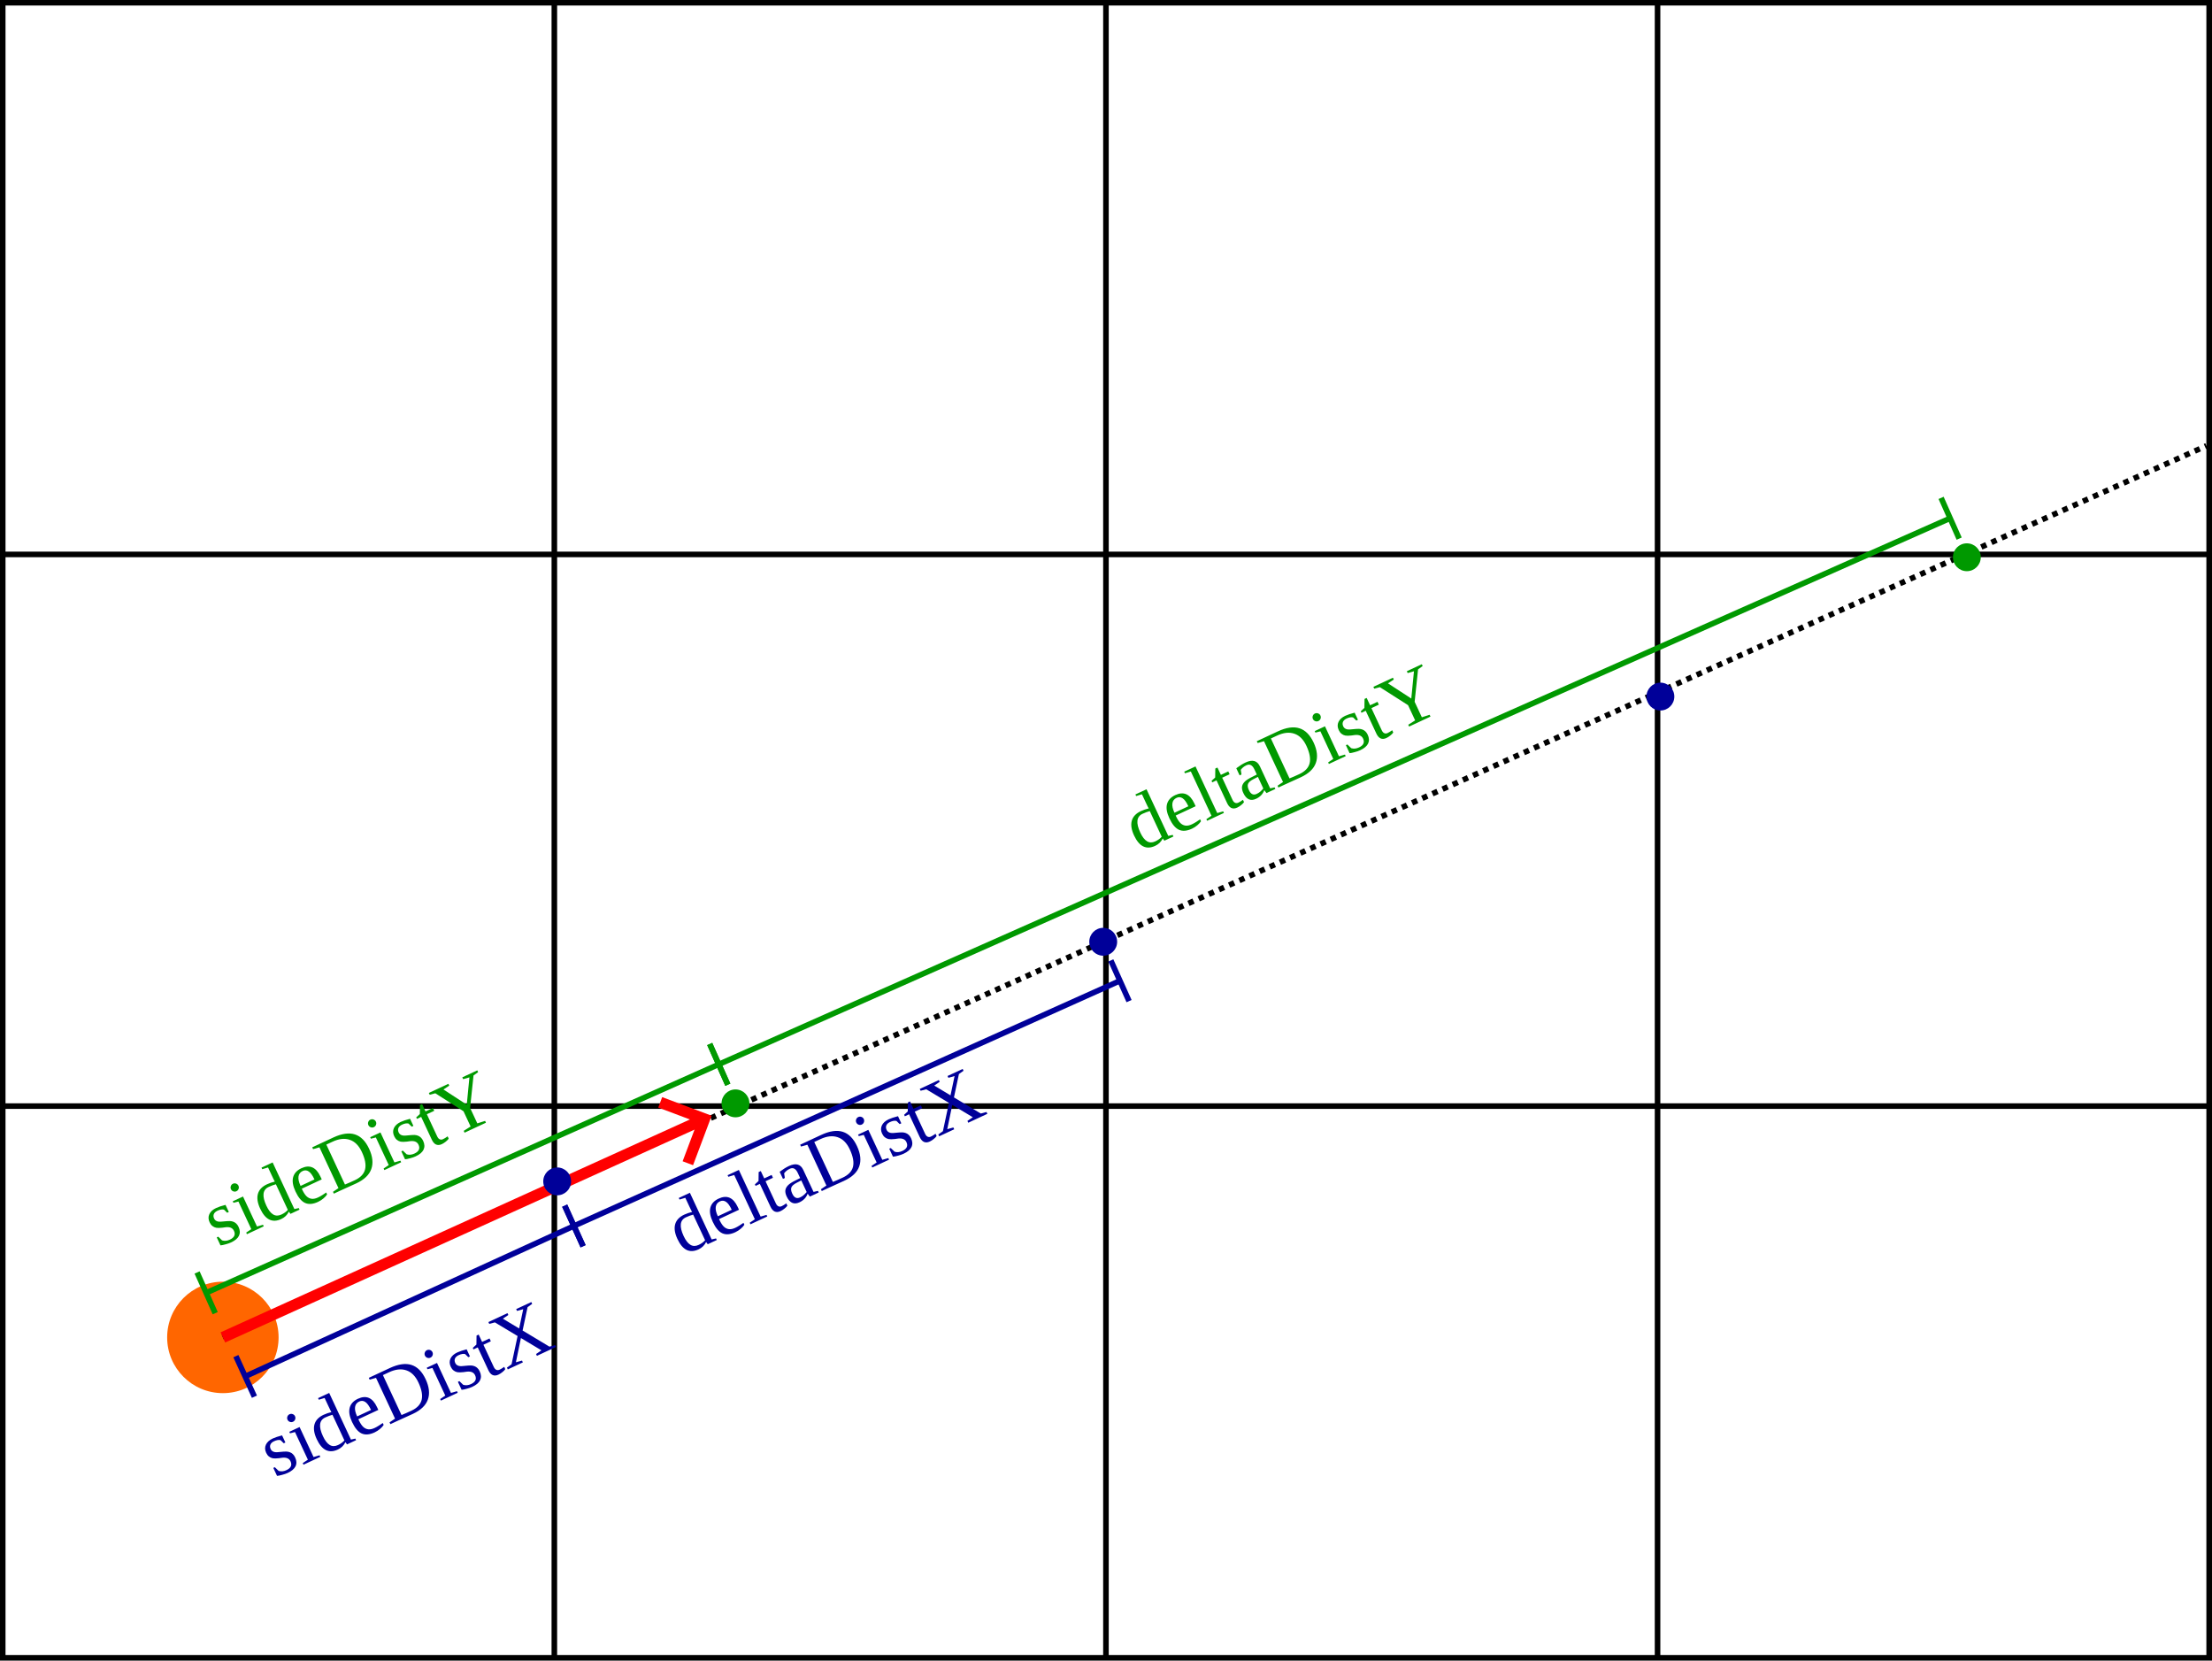
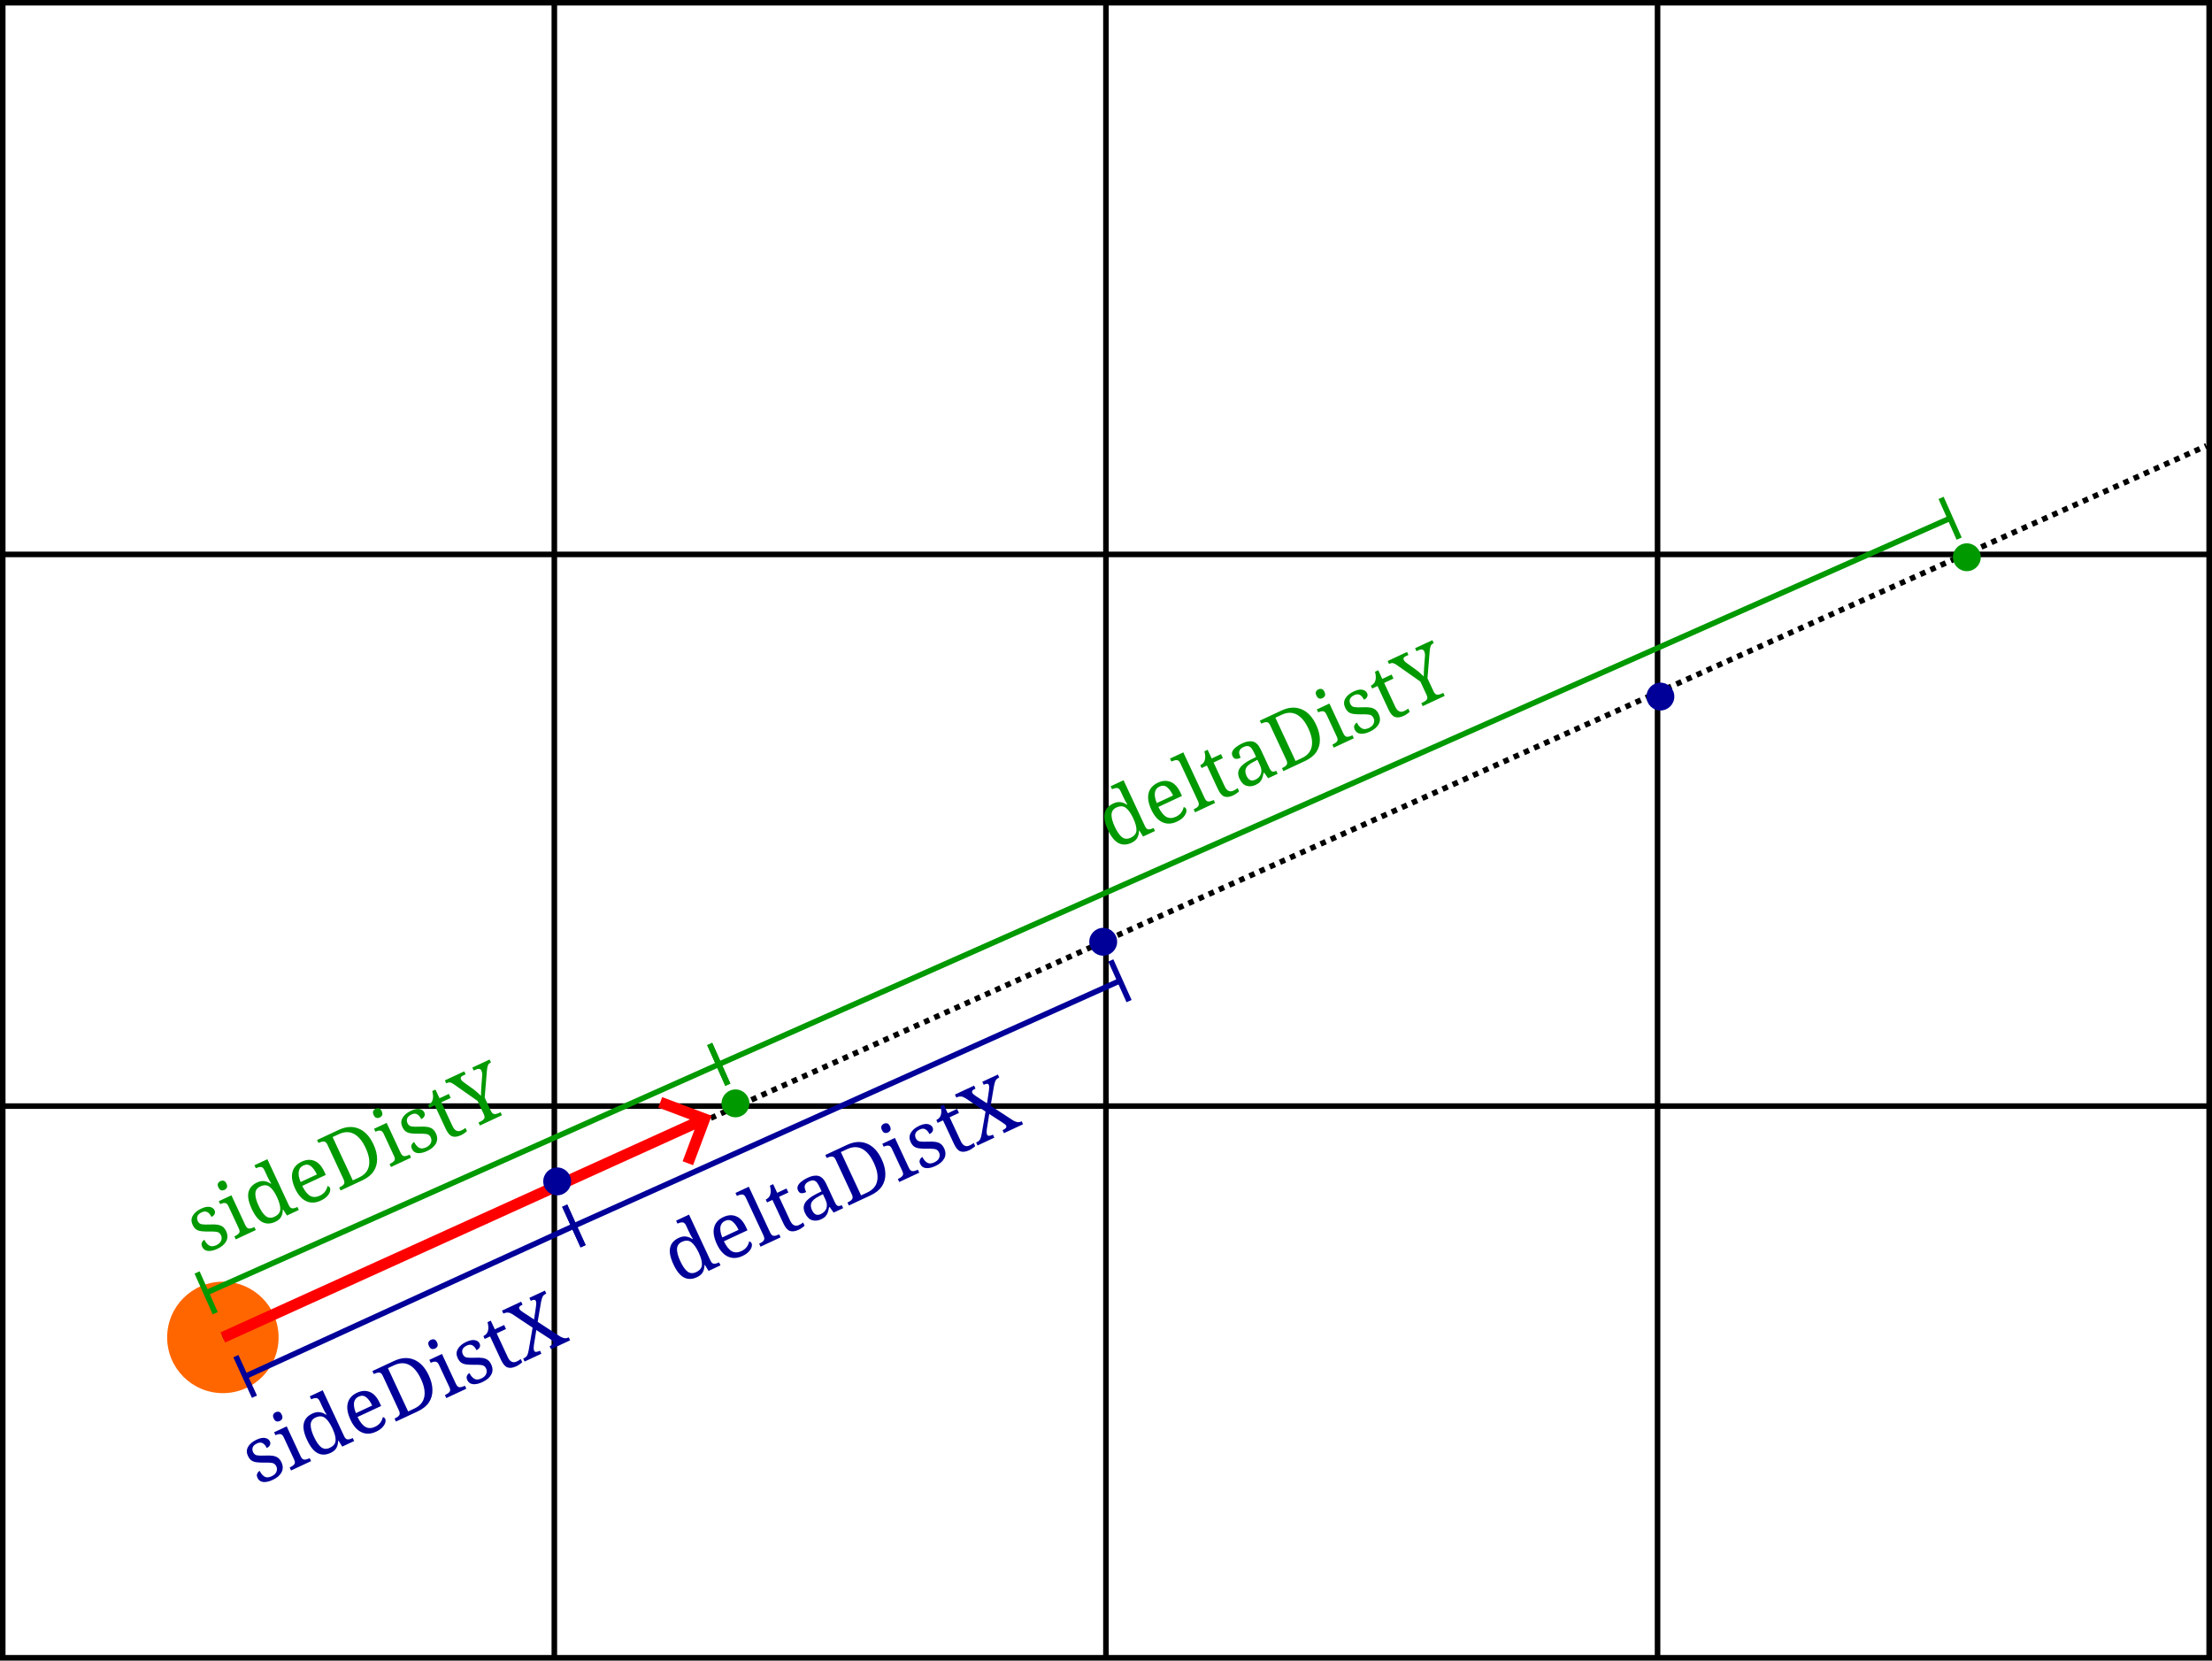
<svg xmlns="http://www.w3.org/2000/svg" width="397" height="298" version="1.1" viewBox="0 0 397 298">
  <defs>
    <marker id="Stop" overflow="visible" markerHeight="1" markerWidth="1" orient="auto" preserveAspectRatio="xMidYMid" viewBox="0 0 1 1">
      <path d="m0 4v-8" fill="none" stroke="context-stroke" />
    </marker>
    <marker id="ArrowWide" overflow="visible" markerHeight="1" markerWidth="1" orient="auto-start-reverse" preserveAspectRatio="xMidYMid" viewBox="0 0 1 1">
      <path transform="rotate(180 .12 0)" d="m3-3-3 3 3 3" fill="none" stroke="context-stroke" />
    </marker>
    <marker id="Stop-9" overflow="visible" markerHeight="1" markerWidth="1" orient="auto" preserveAspectRatio="xMidYMid" viewBox="0 0 1 1">
      <path d="m0 4v-8" fill="none" stroke="context-stroke" />
    </marker>
    <marker id="Stop-7" overflow="visible" markerHeight="1" markerWidth="1" orient="auto" preserveAspectRatio="xMidYMid" viewBox="0 0 1 1">
      <path d="m0 4v-8" fill="none" stroke="context-stroke" />
    </marker>
  </defs>
  <path d="m0 0v298h397v-298h-397zm0.99 0.99h98v98h-98v-98zm99 0h98v98h-98v-98zm99 0h98v98h-98v-98zm99 0h98v98h-98v-98zm-297 99h98v98h-98v-98zm99 0h98v98h-98v-98zm99 0h98v98h-98v-98zm99 0h98v98h-98v-98zm-297 99h98v98h-98v-98zm99 0h98v98h-98v-98zm99 0h98v98h-98v-98zm99 0h98v98h-98v-98z" />
  <circle cx="40" cy="240" r="10" fill="#f60" />
  <g fill="none">
    <path d="m40 240 356-160" stroke="#000" stroke-dasharray="1, 1" stroke-width="1px" />
    <path d="m40 240 86-39" marker-end="url(#ArrowWide)" stroke="#f00" stroke-width="2" />
    <path d="m103 220 98-44" marker-end="url(#Stop)" marker-start="url(#Stop)" stroke="#009" />
    <path d="m44 247 59-27" marker-end="url(#Stop-7)" marker-start="url(#Stop-7)" stroke="#009" />
    <path d="m129 191 221-98" marker-end="url(#Stop)" marker-start="url(#Stop)" stroke="#090" stroke-width="1px" />
    <path d="m37 232 92-41" marker-end="url(#Stop-9)" marker-start="url(#Stop-9)" stroke="#090" stroke-width="1px" />
  </g>
-   <g font-family="'Liberation Serif'" font-size="14px" text-anchor="middle">
-     <text transform="rotate(-25)" x="159.683" y="225.046" fill="#009900" text-align="center" style="line-height:8.818px" xml:space="preserve">
-       <tspan x="159.683" y="225.046">deltaDistY</tspan>
+   <g font-family="Georgia" font-size="14px" text-anchor="middle">
+     <text transform="rotate(-25)" x="159.551" y="222.758" fill="#009900" text-align="center" style="line-height:8.818px" xml:space="preserve">
+       <tspan x="159.551" y="222.758" font-family="Georgia">deltaDistY</tspan>
    </text>
    <text transform="rotate(-25)" x="-22.43" y="219.454" fill="#009900" text-align="center" style="line-height:8.818px" xml:space="preserve">
-       <tspan x="-22.43" y="219.454">sideDistY</tspan>
+       <tspan x="-22.43" y="219.454" font-family="Georgia">sideDistY</tspan>
    </text>
-     <text transform="rotate(-25)" x="54.803" y="256.039" fill="#000099" text-align="center" style="line-height:8.818px" xml:space="preserve">
-       <tspan x="54.803" y="256.039">deltaDistX</tspan>
+     <text transform="rotate(-25)" x="56.173" y="260.446" fill="#000099" text-align="center" style="line-height:8.818px" xml:space="preserve">
+       <tspan x="56.173" y="260.446" font-family="Georgia">deltaDistX</tspan>
    </text>
    <text transform="rotate(-25)" x="-30.709" y="261.232" fill="#000099" text-align="center" style="line-height:8.818px" xml:space="preserve">
-       <tspan x="-30.709" y="261.232">sideDistX</tspan>
+       <tspan x="-30.709" y="261.232" font-family="Georgia">sideDistX</tspan>
    </text>
  </g>
  <g fill="#009">
    <circle cx="100" cy="212" r="2.5" />
    <circle cx="198" cy="169" r="2.5" />
    <circle cx="298" cy="125" r="2.5" />
  </g>
  <circle cx="353" cy="100" r="2.5" fill="#090" />
  <circle cx="132" cy="198" r="2.5" fill="#090" />
</svg>
